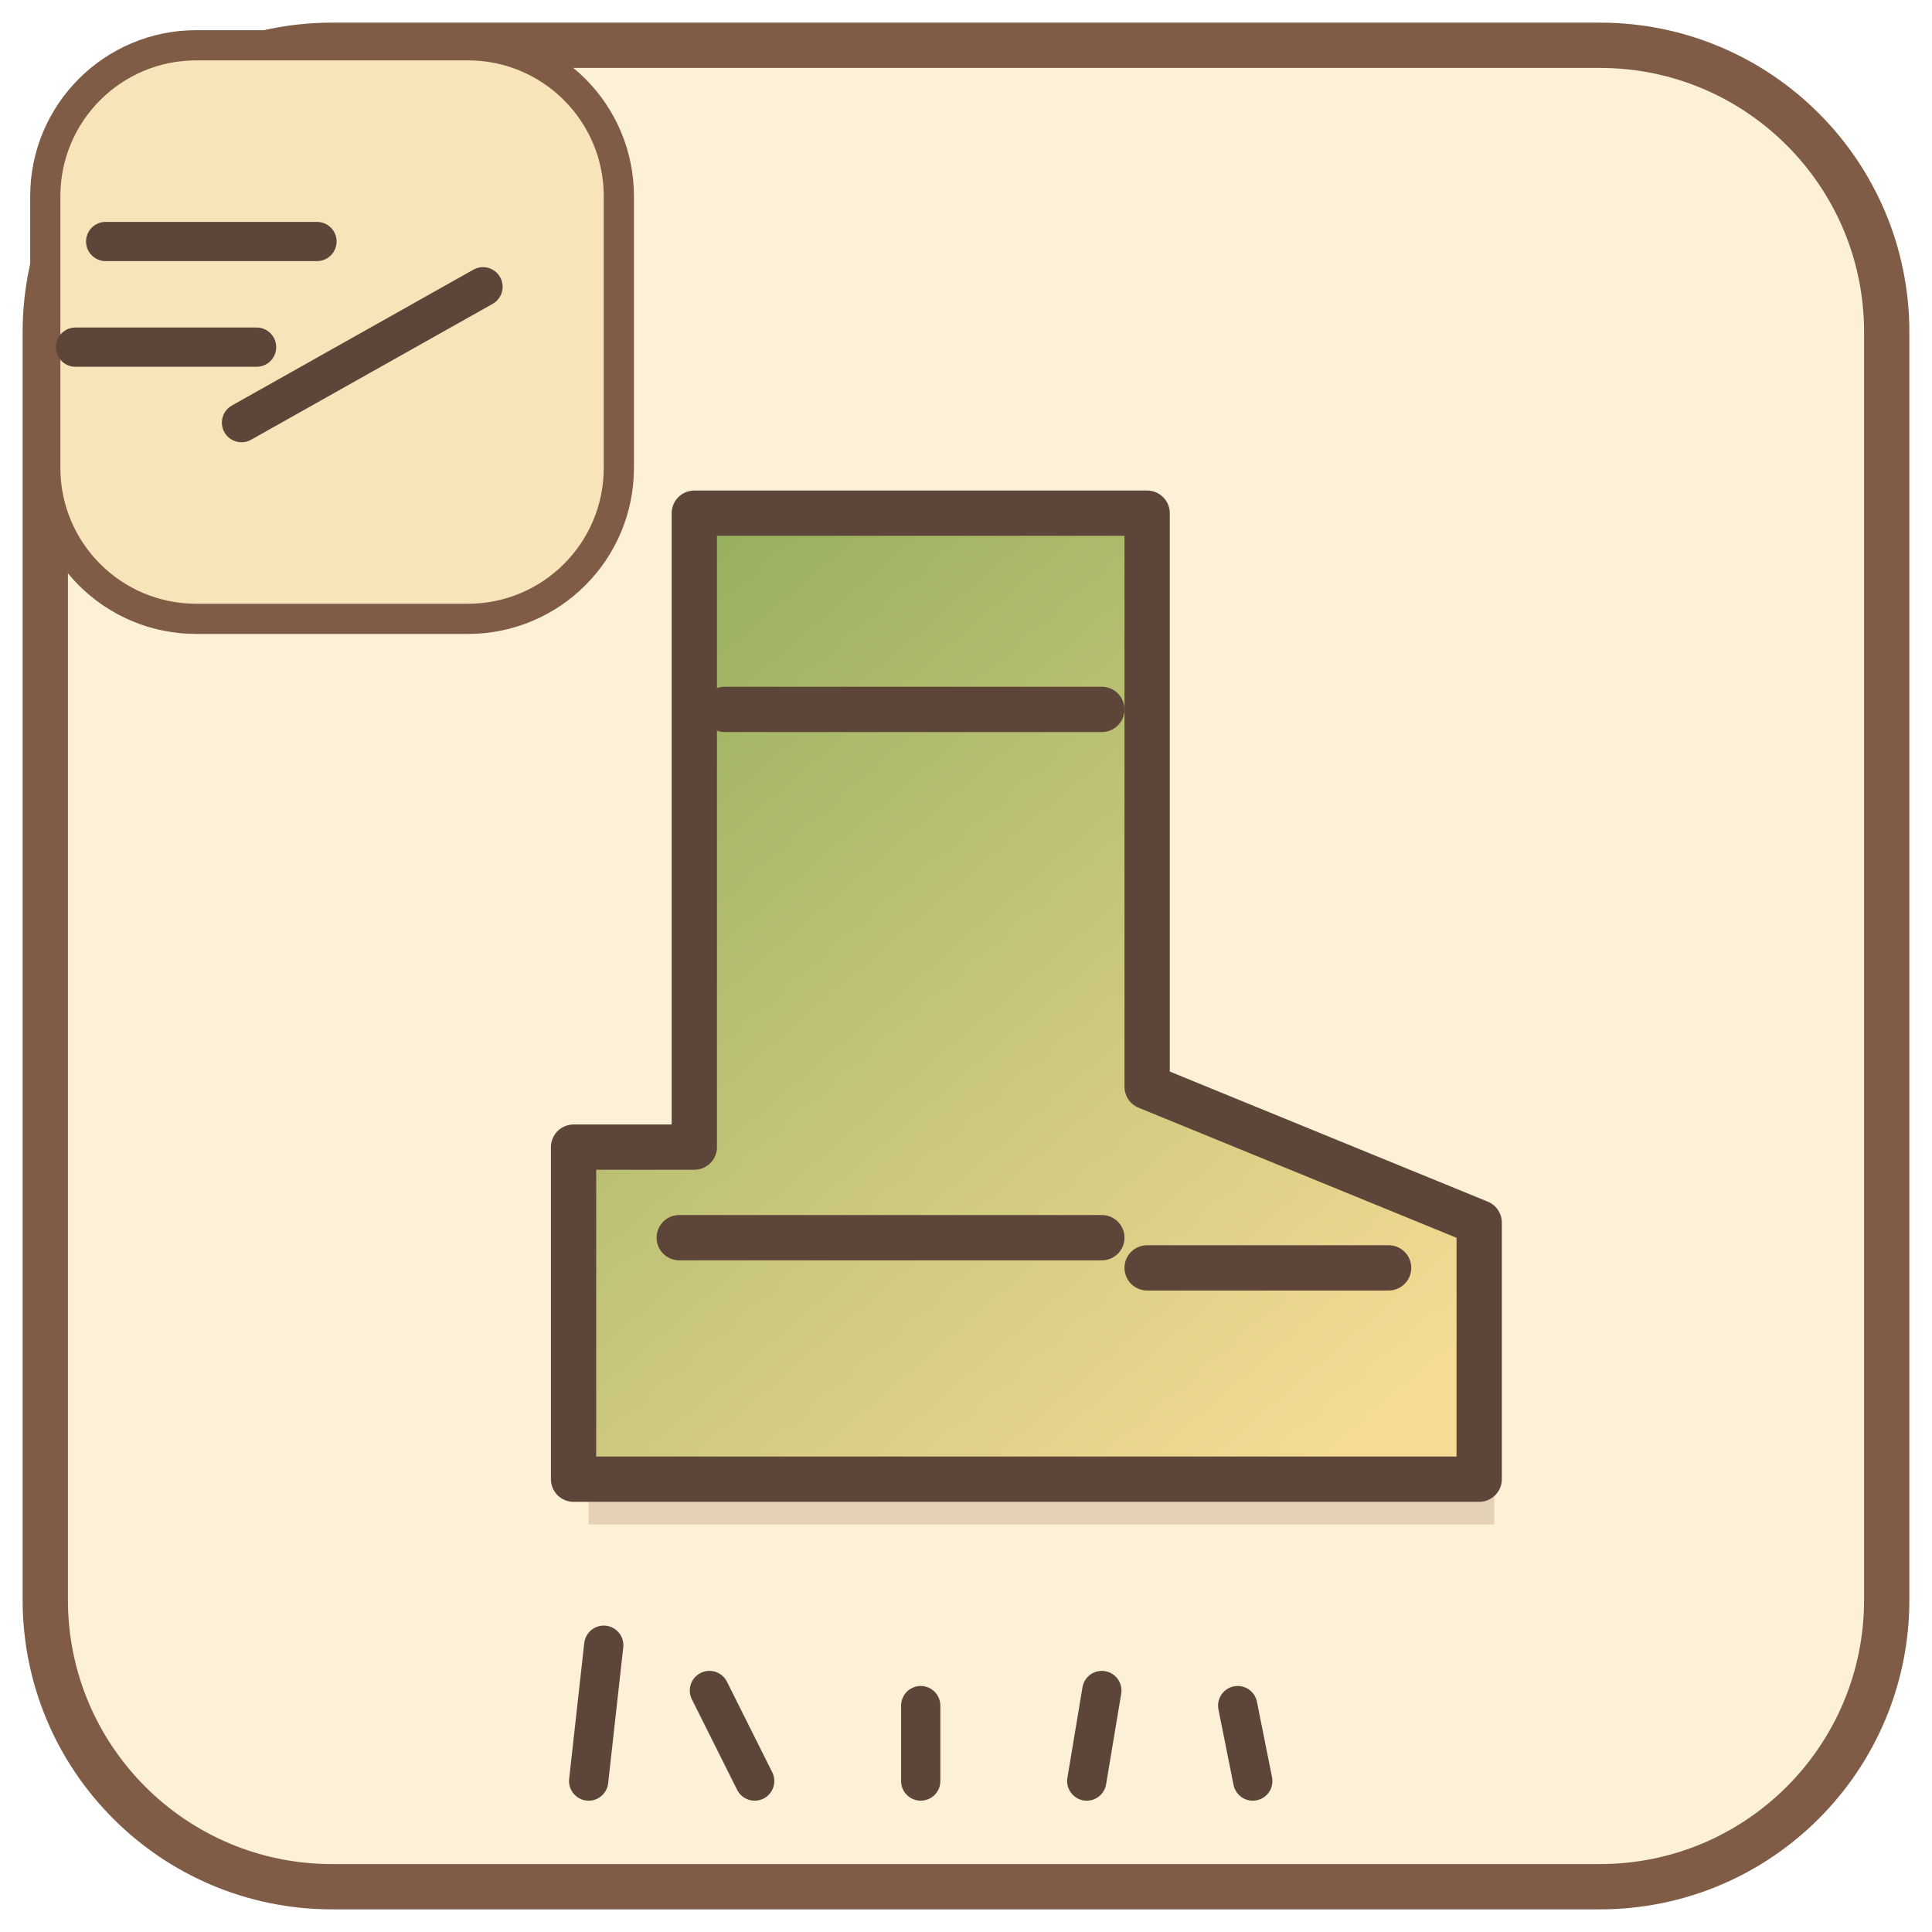
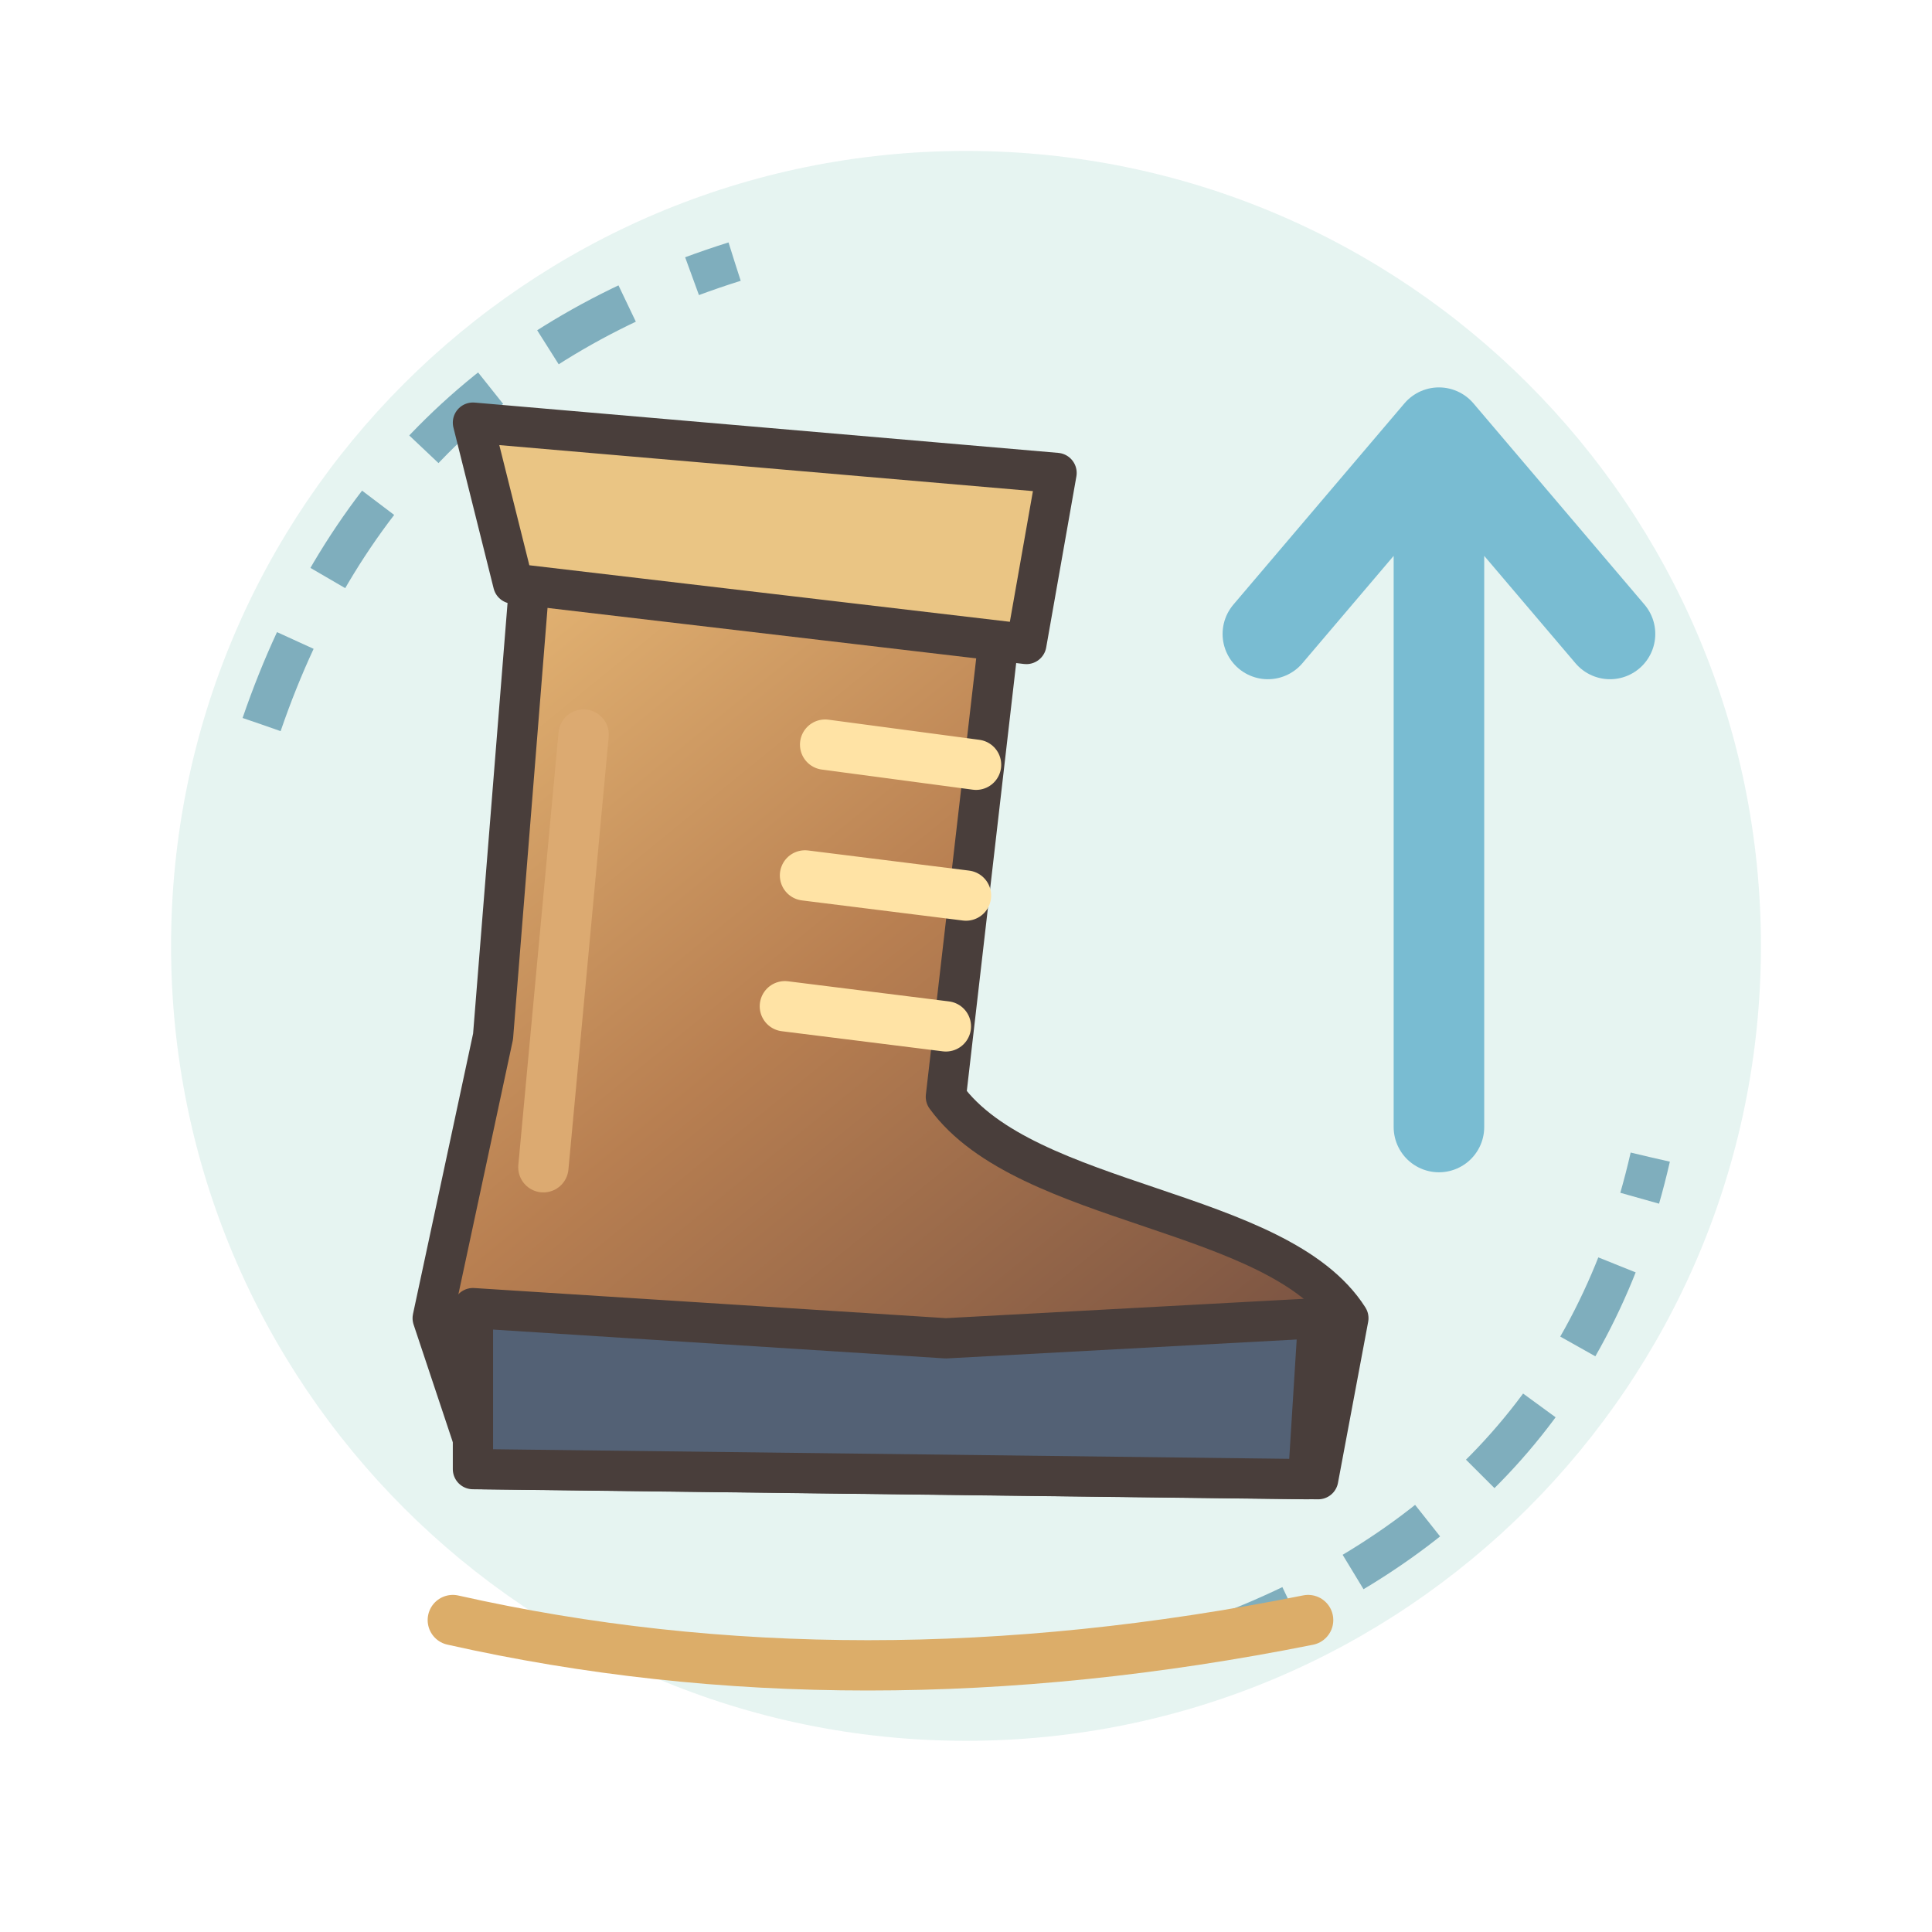
- <svg xmlns="http://www.w3.org/2000/svg" width="128" height="128" viewBox="0 0 128 128">
+ <svg xmlns="http://www.w3.org/2000/svg" width="256" height="256" viewBox="0 0 192 192">
  <defs>
-     <linearGradient id="paint" x2=".8" y2="1">
-       <stop stop-color="#8eac59" />
-       <stop offset="1" stop-color="#f5db94" />
+     <linearGradient id="leather" x2=".8" y2="1">
+       <stop stop-color="#ebbd79" />
+       <stop offset=".5" stop-color="#b87f51" />
+       <stop offset="1" stop-color="#785242" />
+     </linearGradient>
+     <linearGradient id="rock" x2=".7" y2="1">
+       <stop stop-color="#b9c7ca" />
+       <stop offset="1" stop-color="#596a81" />
+     </linearGradient>
+     <linearGradient id="feather" x2="1" y2="1">
+       <stop stop-color="#fff8dc" />
+       <stop offset=".6" stop-color="#b9dae0" />
+       <stop offset="1" stop-color="#679ab5" />
    </linearGradient>
  </defs>
-   <rect x="3" y="3" width="122" height="122" rx="19" fill="#fcf0d7" stroke="#805c47" stroke-width="3" />
-   <g transform="translate(1 3)" fill="#9b7558" opacity=".25">
-     <path d="M46 34h30v38l22 9v17H38V76h8z" />
-     <path d="M48 47h25M45 82h28M76 84h16" fill="none" />
-   </g>
-   <g fill="url(#paint)" stroke="#5e4539" stroke-width="3" stroke-linejoin="round" stroke-linecap="round">
-     <path d="M46 34h30v38l22 9v17H38V76h8z" />
-     <path d="M48 47h25M45 82h28M76 84h16" fill="none" />
-   </g>
-   <rect x="3" y="3" width="38" height="38" rx="10" fill="#f7e4b8" stroke="#805c47" stroke-width="2" />
-   <g fill="none" stroke="#5e4539" stroke-width="2.6" stroke-linecap="round" stroke-linejoin="round">
-     <path d="M7 16h14M5 23h12M16 28l16-9" />
-     <path d="M39 118l1 -9" />
-     <path d="M50 118l-3 -6" />
-     <path d="M61 118l0 -5" />
-     <path d="M72 118l1 -6" />
-     <path d="M83 118l-1 -5" />
+   <circle cx="96" cy="94" r="79" fill="#d6ece8" opacity=".6" />
+   <path d="M26 72q12-35 47-46m47 137q36-13 44-48" fill="none" stroke="#7faebd" stroke-width="4" stroke-dasharray="9 7" />
+   <g stroke="#493e3b" stroke-width="4" stroke-linecap="round" stroke-linejoin="round">
+     <path d="M53 53l47 4-6 52c8 11 33 11 40 22l-3 16-83-1-5-15 6-28z" fill="url(#leather)" />
+     <path d="M51 58l-4-16 58 5-3 17z" fill="#eac584" />
+     <path d="M47 130l47 3 37-2-1 16-83-1z" fill="#536175" />
+     <path d="M82 74l15 2m-17 11l16 2m-18 11l16 2" stroke="#ffe3a5" stroke-width="5" />
+     <path d="M58 73l-4 43" stroke="#dcaa71" stroke-width="5" />
+     <path d="M143 112V46m-17 17l17-20 17 20" fill="none" stroke="#79bcd2" stroke-width="9" />
+     <path d="M45 161q40 9 85 0" fill="none" stroke="#dcad69" stroke-width="5" />
  </g>
</svg>
